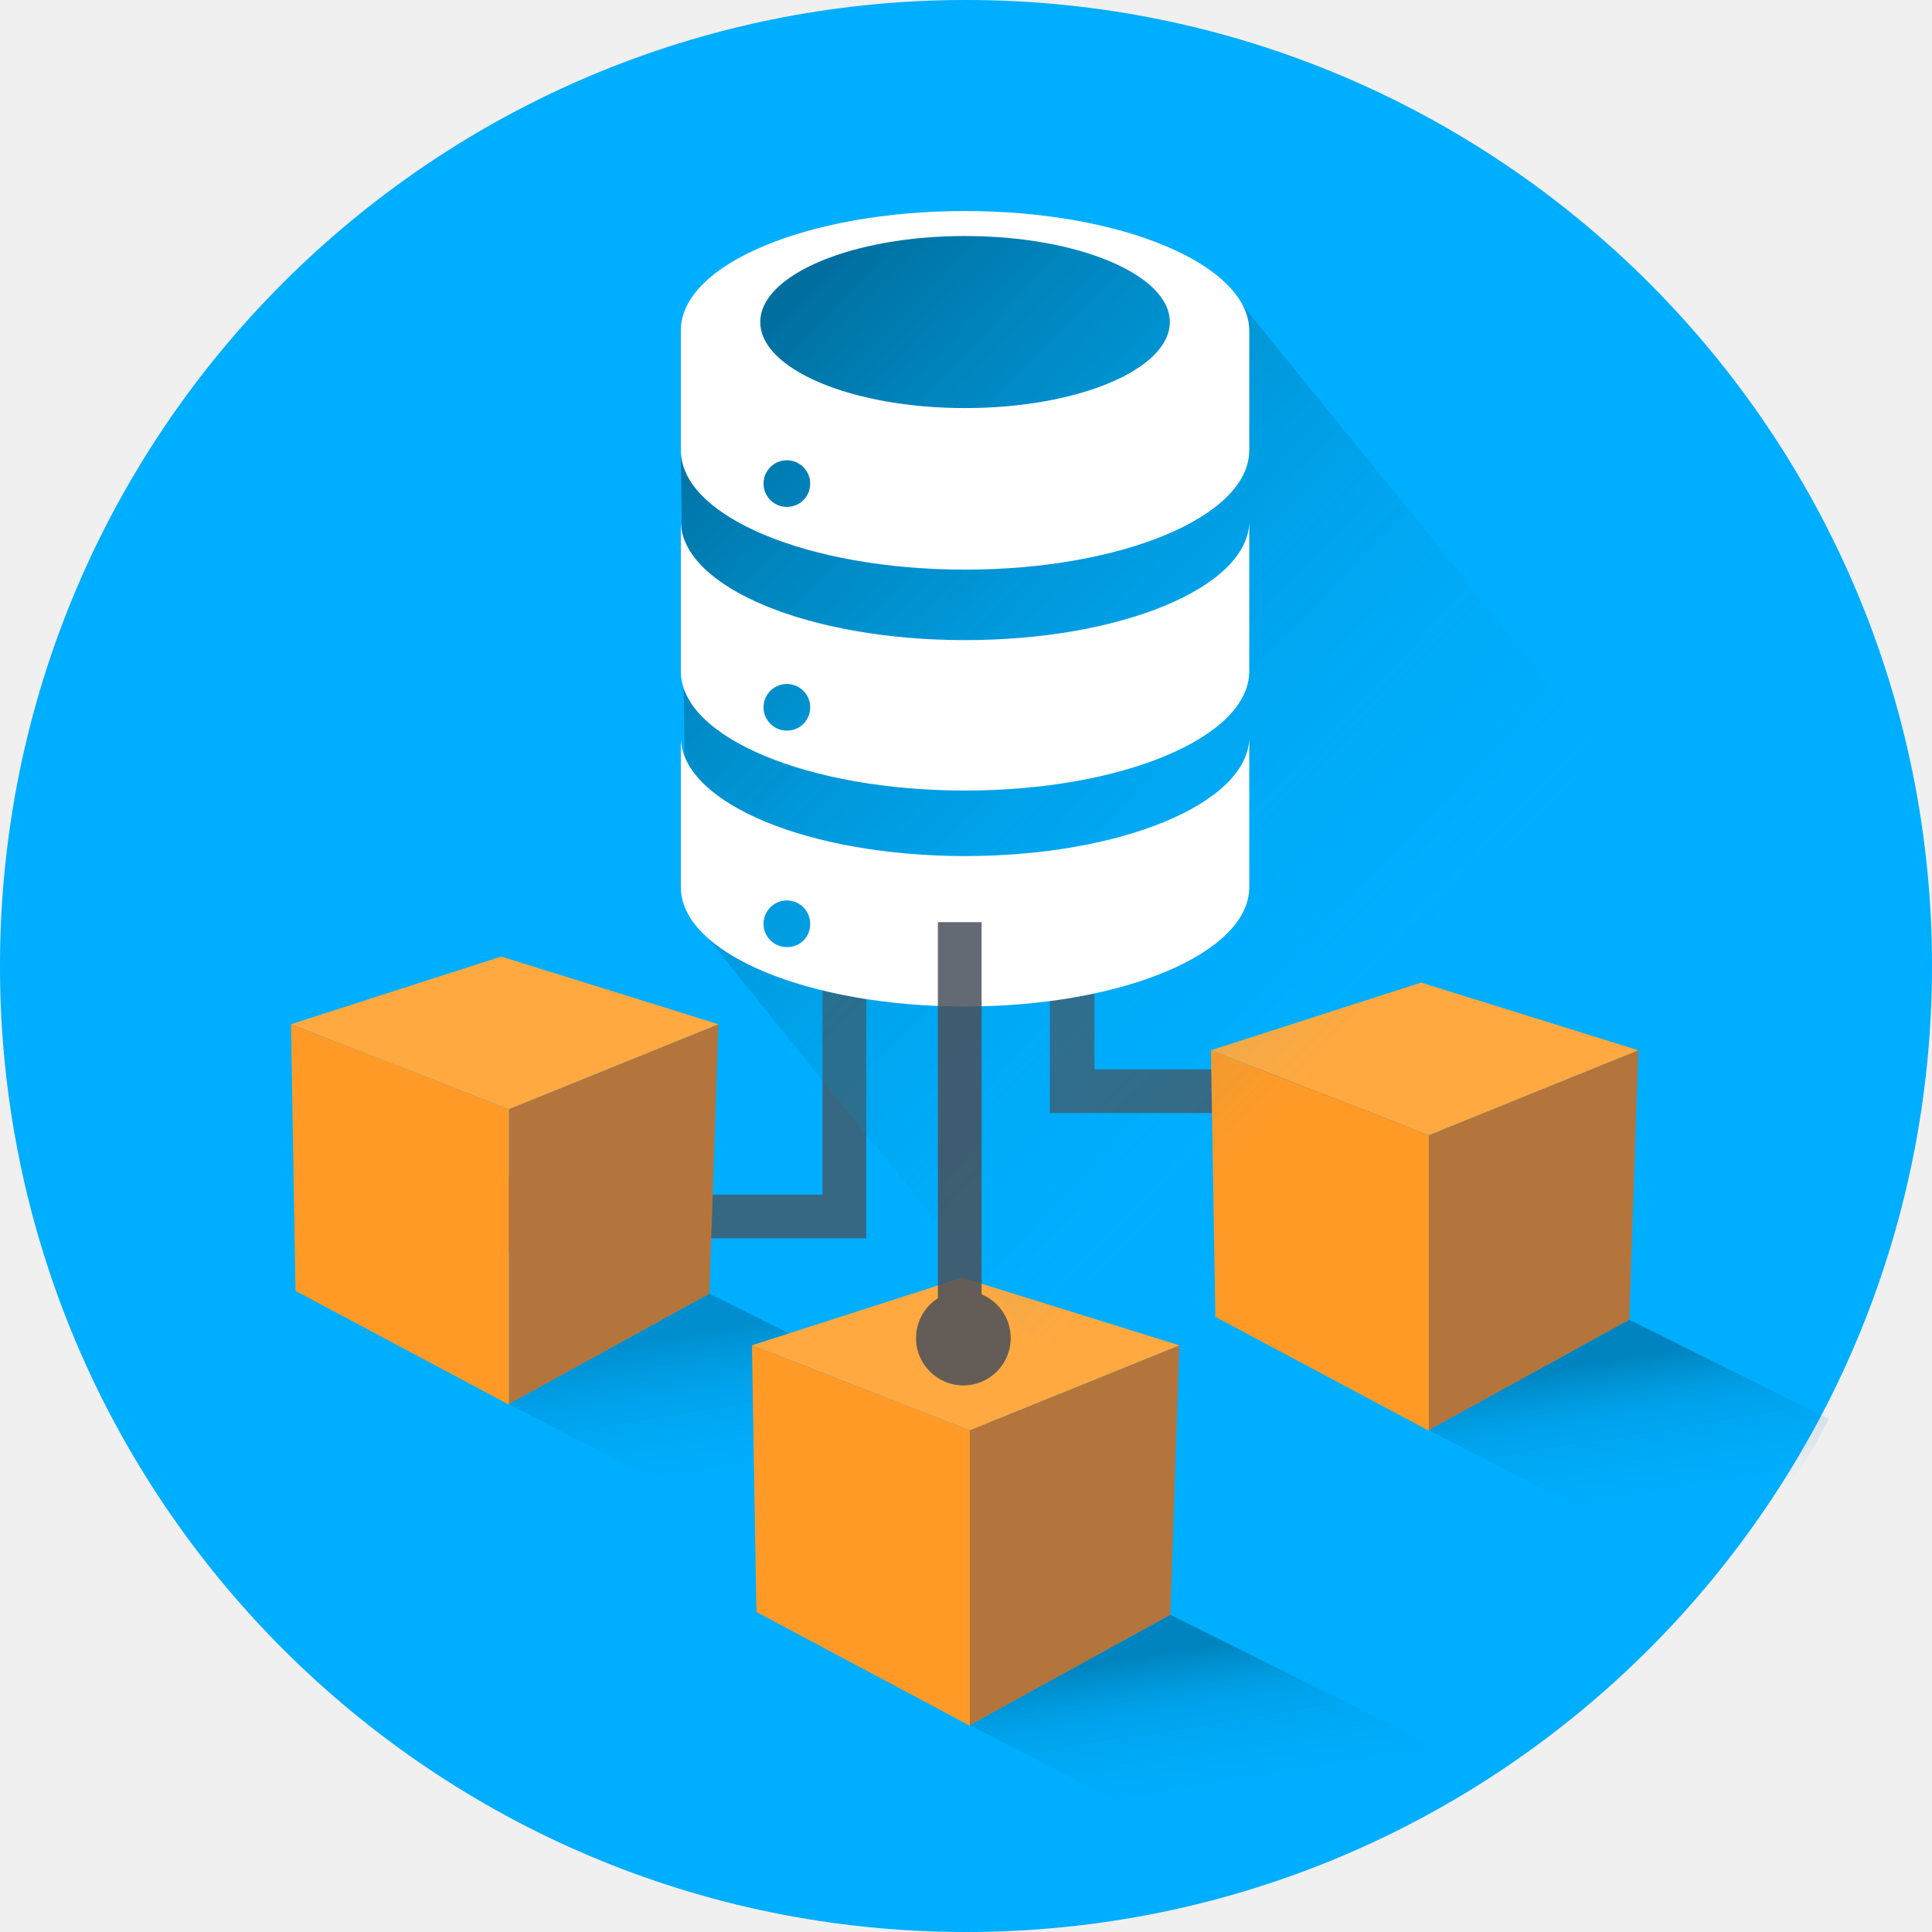
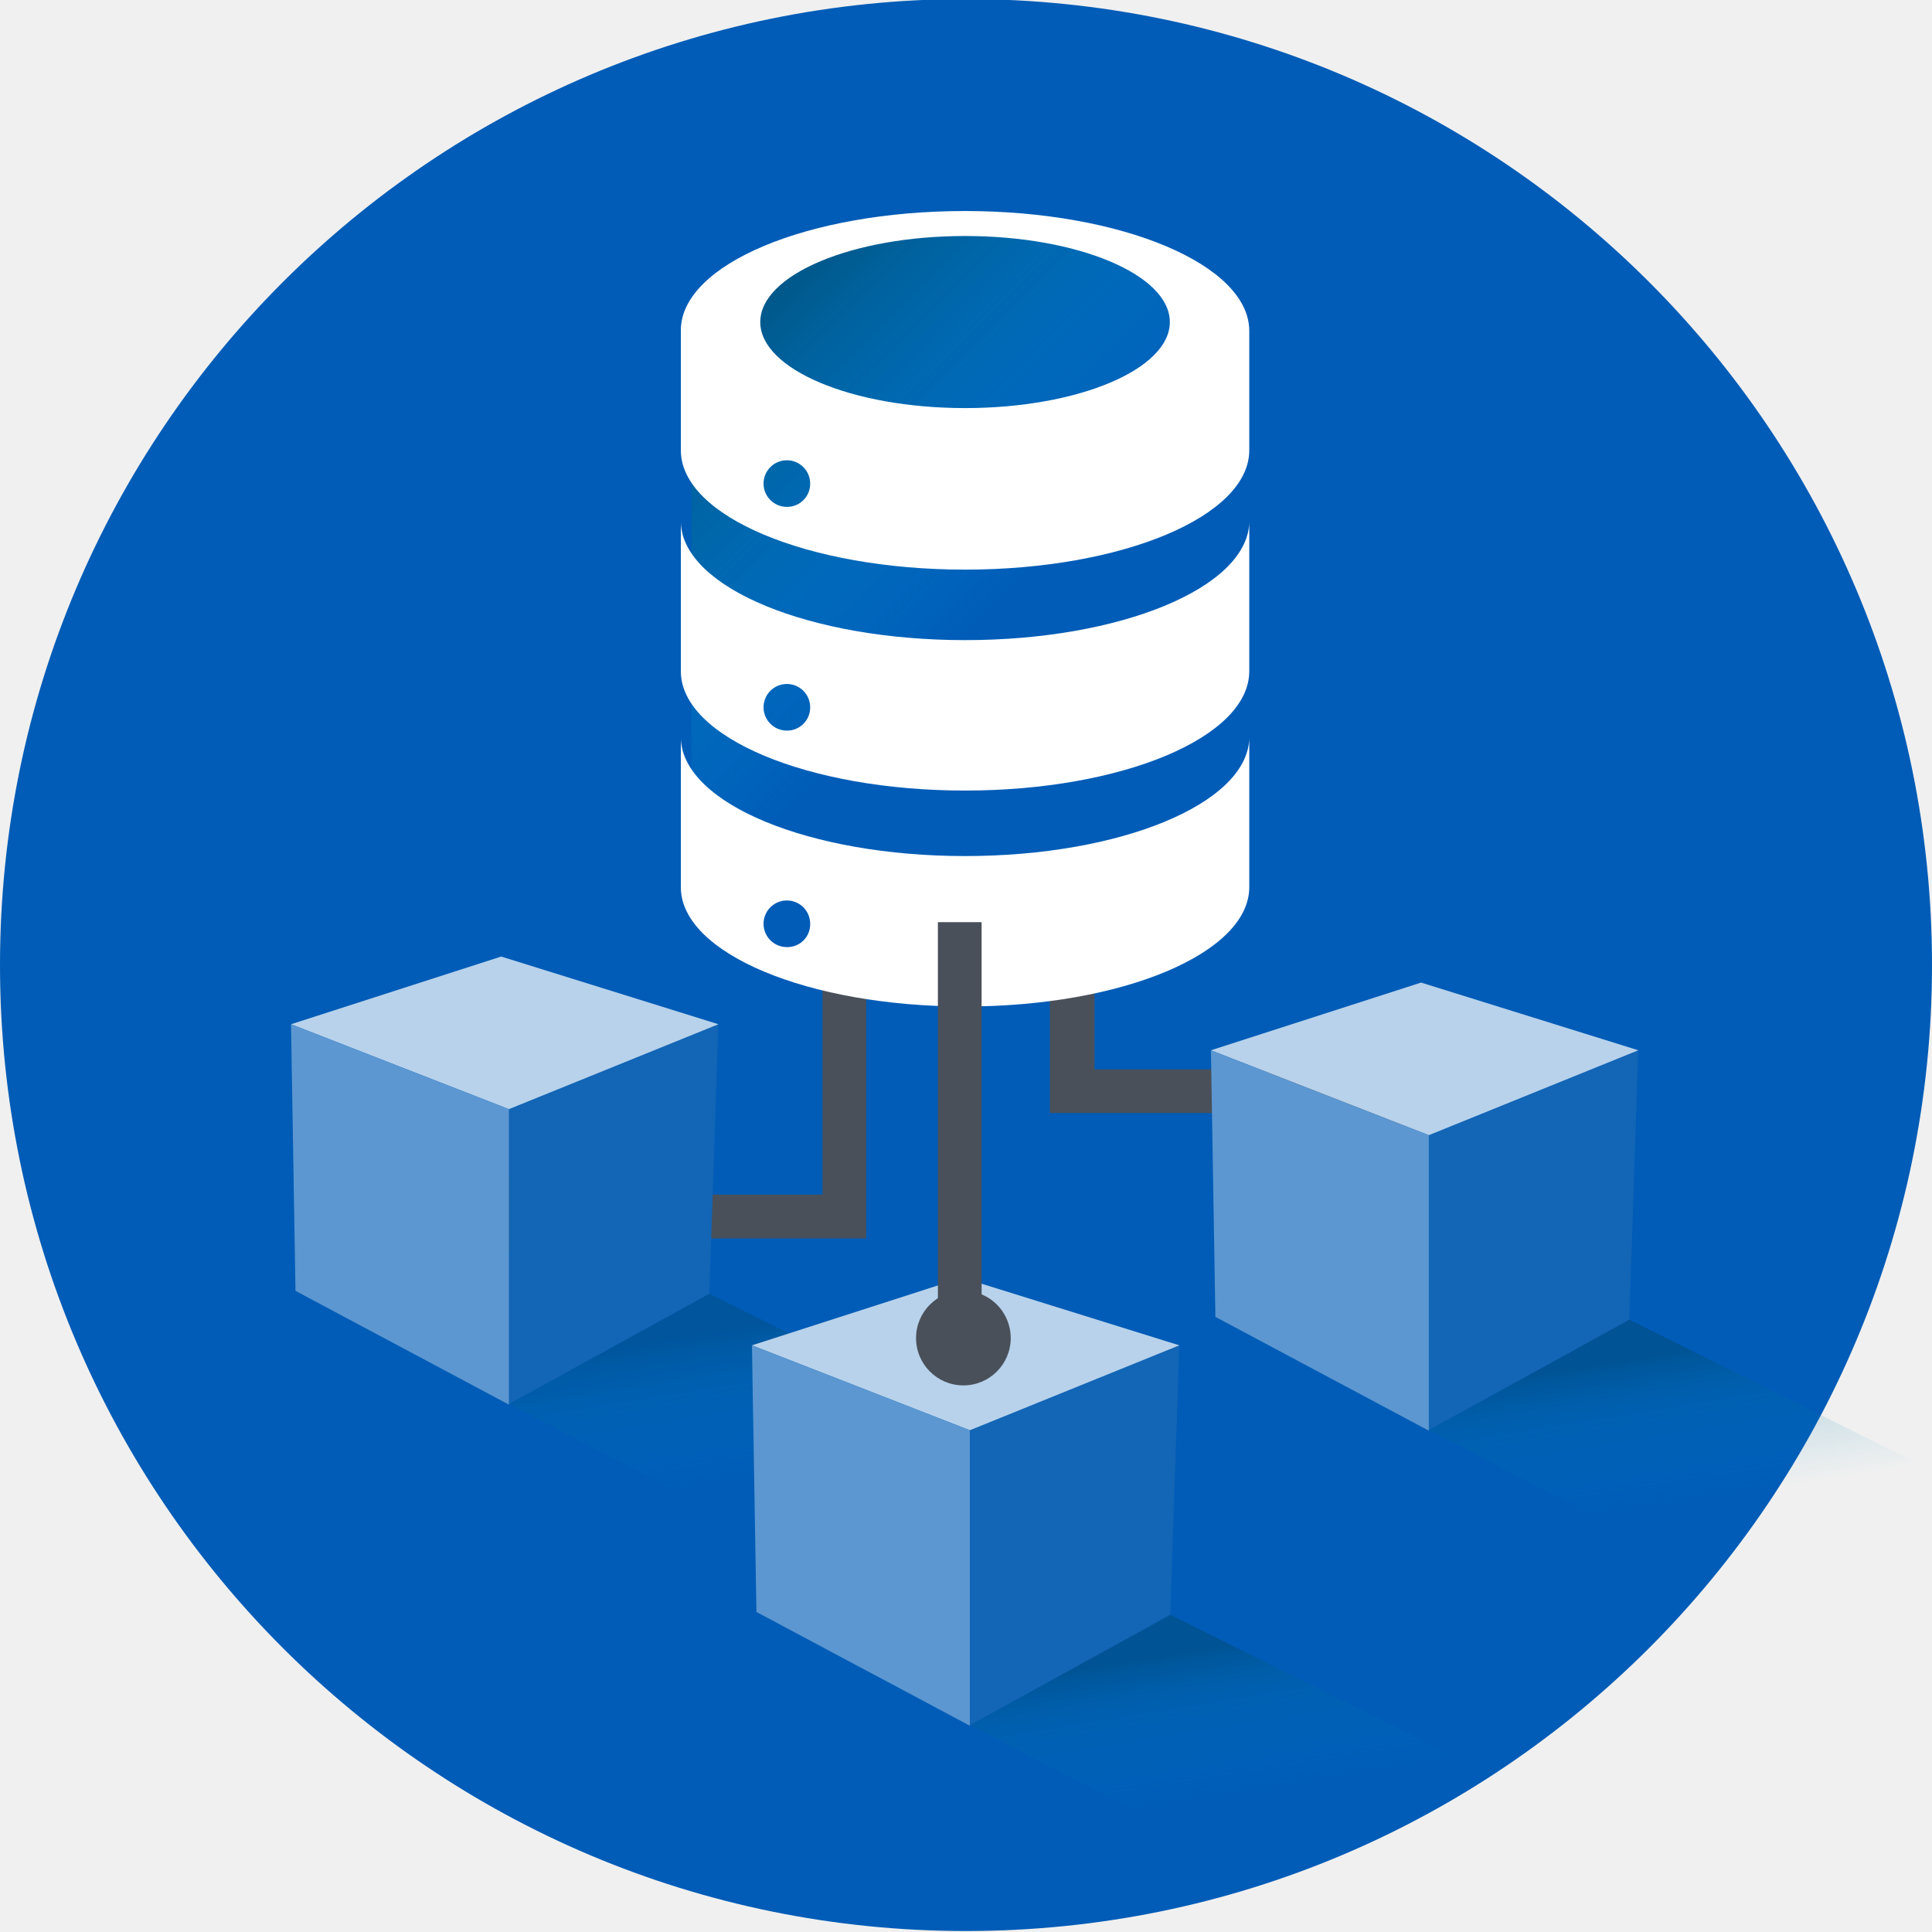
<svg xmlns="http://www.w3.org/2000/svg" width="200" height="200" viewBox="0 0 200 200">
  <defs>
-     <clipPath id="clip-path">
-       <circle id="Background" cx="100" cy="100" r="100" transform="translate(1)" fill="#00aeff" />
-     </clipPath>
    <linearGradient id="linear-gradient" x1="0.218" y1="0.18" x2="0.475" y2="1" gradientUnits="objectBoundingBox">
      <stop offset="0" stop-color="#00455f" stop-opacity="0.302" />
      <stop offset="0.207" stop-color="#006d93" stop-opacity="0.2" />
      <stop offset="0.611" stop-color="#0098d0" stop-opacity="0" />
      <stop offset="1" stop-color="#0099d2" stop-opacity="0" />
    </linearGradient>
    <linearGradient id="linear-gradient-2" x1="0.218" y1="0.18" x2="0.475" y2="1" gradientUnits="objectBoundingBox">
      <stop offset="0" stop-color="#00455f" stop-opacity="0.4" />
      <stop offset="0.207" stop-color="#006d93" stop-opacity="0.2" />
      <stop offset="0.611" stop-color="#0098d0" stop-opacity="0" />
      <stop offset="1" stop-color="#0099d2" stop-opacity="0" />
    </linearGradient>
-     <linearGradient id="linear-gradient-4" x1="0.027" y1="0.083" x2="0.44" y2="0.518" gradientUnits="objectBoundingBox">
+     <linearGradient id="linear-gradient-4" x1="0.084" y1="0.013" x2="0.528" y2="0.573" gradientUnits="objectBoundingBox">
      <stop offset="0" stop-color="#00455f" />
      <stop offset="0.37" stop-color="#006d93" stop-opacity="0.631" />
      <stop offset="0.801" stop-color="#0099d2" stop-opacity="0.2" />
      <stop offset="1" stop-color="#00aeef" stop-opacity="0" />
    </linearGradient>
    <clipPath id="clip-Interoperability">
      <rect width="200" height="200" />
    </clipPath>
  </defs>
  <g id="Interoperability" clip-path="url(#clip-Interoperability)">
-     <g id="Interoperability-2" data-name="Interoperability">
-       <circle id="Background-2" data-name="Background" cx="100" cy="100" r="100" fill="#00aeff" />
-       <g id="Mask_Group_17" data-name="Mask Group 17" clip-path="url(#clip-path)">
-         <g id="Lines" transform="translate(44.66 94.419)" opacity="0.75">
-           <g id="Group_434" data-name="Group 434" transform="translate(0 9.695)">
-             <path id="Path_598" data-name="Path 598" d="M183.9,159.3a4.9,4.9,0,1,1-4.9-4.9A4.891,4.891,0,0,1,183.9,159.3Z" transform="translate(-174.1 -137.759)" fill="#49505a" />
-             <path id="Path_599" data-name="Path 599" d="M166.663,187.481H126v-4.524h36.139V156.4h4.524Z" transform="translate(-121.653 -163.4)" fill="#49505a" />
-           </g>
-           <g id="Group_507" data-name="Group 507" transform="translate(64.024 0)">
-             <path id="Path_598-2" data-name="Path 598" d="M174.1,159.3a4.9,4.9,0,1,0,4.9-4.9A4.891,4.891,0,0,0,174.1,159.3Z" transform="translate(-145.198 -141.036)" fill="#49505a" />
-             <path id="Path_599-2" data-name="Path 599" d="M124,186.2h33.162V181.68H128.614V165.4H124Z" transform="translate(-124 -165.4)" fill="#49505a" />
-           </g>
-         </g>
-         <g id="Box" transform="translate(30.123 99.02)">
-           <path id="Path_12182" data-name="Path 12182" d="M2171.855-107.872,2192.61-119.3l35.708,17.786L2205.91-90.181Z" transform="translate(-2149.298 154.199)" fill="url(#linear-gradient)" />
-           <path id="Path_12183" data-name="Path 12183" d="M2171.855-106.761l20.755-11.429.934-27.89-21.689,8.791Z" transform="translate(-2149.298 153.088)" fill="#b3753b" />
-           <path id="Path_12180" data-name="Path 12180" d="M2150.2-145.8l21.755-7.008,22.49,7.008-21.689,8.791Z" transform="translate(-2150.197 152.809)" fill="#ffa940" />
-           <path id="Path_12181" data-name="Path 12181" d="M2150.2-146.08l.463,27.6,22.094,11.78v-30.59Z" transform="translate(-2150.197 153.088)" fill="#ff9a26" />
-         </g>
-         <g id="Box-2" data-name="Box" transform="translate(77.838 132.26)">
-           <path id="Path_12182-2" data-name="Path 12182" d="M2171.855-107.872,2192.61-119.3l35.708,17.786L2205.91-90.181Z" transform="translate(-2149.298 154.199)" fill="url(#linear-gradient-2)" />
-           <path id="Path_12183-2" data-name="Path 12183" d="M2171.855-106.761l20.755-11.429.934-27.89-21.689,8.791Z" transform="translate(-2149.298 153.088)" fill="#b3753b" />
-           <path id="Path_12180-2" data-name="Path 12180" d="M2150.2-145.8l21.755-7.008,22.49,7.008-21.689,8.791Z" transform="translate(-2150.197 152.809)" fill="#ffa940" />
-           <path id="Path_12181-2" data-name="Path 12181" d="M2150.2-146.08l.463,27.6,22.094,11.78v-30.59Z" transform="translate(-2150.197 153.088)" fill="#ff9a26" />
-         </g>
-         <g id="Box-3" data-name="Box" transform="translate(125.35 101.715)">
-           <path id="Path_12182-3" data-name="Path 12182" d="M2171.855-107.872,2192.61-119.3l35.708,17.786L2205.91-90.181Z" transform="translate(-2149.298 154.199)" fill="url(#linear-gradient-2)" />
-           <path id="Path_12183-3" data-name="Path 12183" d="M2171.855-106.761l20.755-11.429.934-27.89-21.689,8.791Z" transform="translate(-2149.298 153.088)" fill="#b3753b" />
-           <path id="Path_12180-3" data-name="Path 12180" d="M2150.2-145.8l21.755-7.008,22.49,7.008-21.689,8.791Z" transform="translate(-2150.197 152.809)" fill="#ffa940" />
-           <path id="Path_12181-3" data-name="Path 12181" d="M2150.2-146.08l.463,27.6,22.094,11.78v-30.59Z" transform="translate(-2150.197 153.088)" fill="#ff9a26" />
-         </g>
-         <g id="Database" transform="translate(70.48 21.845)">
-           <path id="Path_52" data-name="Path 52" d="M203.25,183.958l-95.507-117.4a79.6,79.6,0,0,0-33.962-5.287C54.99,62.65,51.6,84.027,51.6,84.027l.575,47.753L128.316,226.2C127.166,230.218,203.423,184.016,203.25,183.958Z" transform="translate(-51.6 -59.259)" opacity="0.6" fill="url(#linear-gradient-4)" />
-           <g id="Group_45" data-name="Group 45" transform="translate(0)">
-             <path id="Path_53" data-name="Path 53" d="M110.444,114.1c-.287,6.723-13.332,12.125-29.422,12.125S51.887,120.823,51.6,114.1v15.343c0,6.838,13.159,12.355,29.422,12.355s29.422-5.517,29.422-12.355V114.1ZM62.576,135.592a2.414,2.414,0,1,1,2.414-2.414A2.391,2.391,0,0,1,62.576,135.592Z" transform="translate(-51.6 -81.805)" fill="#fff" />
-             <path id="Path_54" data-name="Path 54" d="M110.444,153c-.287,6.723-13.332,12.125-29.422,12.125S51.887,159.723,51.6,153v15.343c0,6.838,13.159,12.355,29.422,12.355s29.422-5.517,29.422-12.355V153ZM62.576,174.549a2.414,2.414,0,1,1,2.414-2.414A2.357,2.357,0,0,1,62.576,174.549Z" transform="translate(-51.6 -98.351)" fill="#fff" />
-             <path id="Path_55" data-name="Path 55" d="M81.022,57.9C64.759,57.9,51.6,63.417,51.6,70.255V82.667c0,6.838,13.159,12.355,29.422,12.355s29.422-5.517,29.422-12.355V70.312C110.444,63.474,97.285,57.9,81.022,57.9ZM62.576,88.529a2.414,2.414,0,1,1,2.414-2.414A2.391,2.391,0,0,1,62.576,88.529ZM81.022,78.3c-11.723,0-21.2-4.023-21.2-8.907s9.482-8.907,21.2-8.907,21.2,4.023,21.2,8.907S92.745,78.3,81.022,78.3Z" transform="translate(-51.6 -57.9)" fill="#fff" />
-           </g>
-         </g>
-         <g id="Group_506" data-name="Group 506" transform="translate(94.829 85.463)" opacity="0.85">
-           <path id="Path_598-3" data-name="Path 598" d="M183.9,159.3a4.9,4.9,0,1,1-4.9-4.9A4.891,4.891,0,0,1,183.9,159.3Z" transform="translate(-174.1 -106.246)" fill="#49505a" />
-           <path id="Path_599-3" data-name="Path 599" d="M162.779,214.346l-4.524.513V171.4h4.524Z" transform="translate(-155.993 -161.4)" fill="#49505a" />
-         </g>
+     <circle id="Blue_300_Bg" data-name="Blue 300 Bg" cx="100" cy="100" r="100" transform="translate(0 -0.1)" fill="#005cb7" />
+     <g id="Lines" transform="translate(44.659 94.419)">
+       <g id="Group_434" data-name="Group 434" transform="translate(0 9.695)">
+         <path id="Path_598" data-name="Path 598" d="M183.9,159.3a4.9,4.9,0,1,1-4.9-4.9A4.891,4.891,0,0,1,183.9,159.3Z" transform="translate(-174.1 -137.759)" fill="#49505a" />
+         <path id="Path_599" data-name="Path 599" d="M166.663,187.481H126v-4.524h36.139V156.4h4.524Z" transform="translate(-121.653 -163.4)" fill="#49505a" />
      </g>
+       <g id="Group_507" data-name="Group 507" transform="translate(64.024 0)">
+         <path id="Path_598-2" data-name="Path 598" d="M174.1,159.3a4.9,4.9,0,1,0,4.9-4.9A4.891,4.891,0,0,0,174.1,159.3Z" transform="translate(-145.198 -141.036)" fill="#49505a" />
+         <path id="Path_599-2" data-name="Path 599" d="M124,186.2h33.162V181.68H128.614V165.4H124Z" transform="translate(-124 -165.4)" fill="#49505a" />
+       </g>
+     </g>
+     <g id="Box" transform="translate(30.123 99.02)">
+       <path id="Path_12182" data-name="Path 12182" d="M2171.855-107.872,2192.61-119.3l35.708,17.786L2205.91-90.181Z" transform="translate(-2149.298 154.199)" fill="url(#linear-gradient)" />
+       <path id="Path_12183" data-name="Path 12183" d="M2171.855-106.761l20.755-11.429.934-27.89-21.689,8.791Z" transform="translate(-2149.298 153.088)" fill="#1365b5" />
+       <path id="Path_12180" data-name="Path 12180" d="M2150.2-145.8l21.755-7.008,22.49,7.008-21.689,8.791Z" transform="translate(-2150.197 152.809)" fill="#b8d2eb" />
+       <path id="Path_12181" data-name="Path 12181" d="M2150.2-146.08l.463,27.6,22.094,11.78v-30.59Z" transform="translate(-2150.197 153.088)" fill="#5c97d1" />
+     </g>
+     <g id="Box-2" data-name="Box" transform="translate(77.838 132.26)">
+       <path id="Path_12182-2" data-name="Path 12182" d="M2171.855-107.872,2192.61-119.3l35.708,17.786L2205.91-90.181Z" transform="translate(-2149.298 154.199)" fill="url(#linear-gradient-2)" />
+       <path id="Path_12183-2" data-name="Path 12183" d="M2171.855-106.761l20.755-11.429.934-27.89-21.689,8.791Z" transform="translate(-2149.298 153.088)" fill="#1365b5" />
+       <path id="Path_12180-2" data-name="Path 12180" d="M2150.2-145.8l21.755-7.008,22.49,7.008-21.689,8.791Z" transform="translate(-2150.197 152.809)" fill="#b8d2eb" />
+       <path id="Path_12181-2" data-name="Path 12181" d="M2150.2-146.08l.463,27.6,22.094,11.78v-30.59Z" transform="translate(-2150.197 153.088)" fill="#5c97d1" />
+     </g>
+     <g id="Box-3" data-name="Box" transform="translate(125.351 101.715)">
+       <path id="Path_12182-3" data-name="Path 12182" d="M2171.855-107.872,2192.61-119.3l35.708,17.786L2205.91-90.181Z" transform="translate(-2149.298 154.199)" fill="url(#linear-gradient-2)" />
+       <path id="Path_12183-3" data-name="Path 12183" d="M2171.855-106.761l20.755-11.429.934-27.89-21.689,8.791Z" transform="translate(-2149.298 153.088)" fill="#1365b5" />
+       <path id="Path_12180-3" data-name="Path 12180" d="M2150.2-145.8l21.755-7.008,22.49,7.008-21.689,8.791Z" transform="translate(-2150.197 152.809)" fill="#b8d2eb" />
+       <path id="Path_12181-3" data-name="Path 12181" d="M2150.2-146.08l.463,27.6,22.094,11.78v-30.59Z" transform="translate(-2150.197 153.088)" fill="#5c97d1" />
+     </g>
+     <g id="Database" transform="translate(70.48 21.845)">
+       <path id="Path_12868" data-name="Path 12868" d="M177.064,161.77l-7.029-63.886s-18.962-7.875-31.017-4.664a44.157,44.157,0,0,0-18.807,9.962v57.253C118.583,165.891,177.284,161.858,177.064,161.77Z" transform="translate(-119.103 -90.749)" opacity="0.8" fill="url(#linear-gradient-4)" />
+       <g id="Group_45" data-name="Group 45" transform="translate(0)">
+         <path id="Path_53" data-name="Path 53" d="M110.444,114.1c-.287,6.723-13.332,12.125-29.422,12.125S51.887,120.823,51.6,114.1v15.343c0,6.838,13.159,12.355,29.422,12.355s29.422-5.517,29.422-12.355V114.1ZM62.576,135.592a2.414,2.414,0,1,1,2.414-2.414A2.391,2.391,0,0,1,62.576,135.592Z" transform="translate(-51.6 -81.805)" fill="#fff" />
+         <path id="Path_54" data-name="Path 54" d="M110.444,153c-.287,6.723-13.332,12.125-29.422,12.125S51.887,159.723,51.6,153v15.343c0,6.838,13.159,12.355,29.422,12.355s29.422-5.517,29.422-12.355V153ZM62.576,174.549a2.414,2.414,0,1,1,2.414-2.414A2.357,2.357,0,0,1,62.576,174.549Z" transform="translate(-51.6 -98.351)" fill="#fff" />
+         <path id="Path_55" data-name="Path 55" d="M81.022,57.9C64.759,57.9,51.6,63.417,51.6,70.255V82.667c0,6.838,13.159,12.355,29.422,12.355s29.422-5.517,29.422-12.355V70.312C110.444,63.474,97.285,57.9,81.022,57.9ZM62.576,88.529a2.414,2.414,0,1,1,2.414-2.414A2.391,2.391,0,0,1,62.576,88.529ZM81.022,78.3c-11.723,0-21.2-4.023-21.2-8.907s9.482-8.907,21.2-8.907,21.2,4.023,21.2,8.907S92.745,78.3,81.022,78.3Z" transform="translate(-51.6 -57.9)" fill="#fff" />
+       </g>
+     </g>
+     <g id="Group_506" data-name="Group 506" transform="translate(94.829 85.463)">
+       <path id="Path_598-3" data-name="Path 598" d="M183.9,159.3a4.9,4.9,0,1,1-4.9-4.9A4.891,4.891,0,0,1,183.9,159.3Z" transform="translate(-174.1 -106.246)" fill="#49505a" />
+       <path id="Path_599-3" data-name="Path 599" d="M162.779,214.346l-4.524.513V171.4h4.524Z" transform="translate(-155.993 -161.4)" fill="#49505a" />
    </g>
  </g>
</svg>
